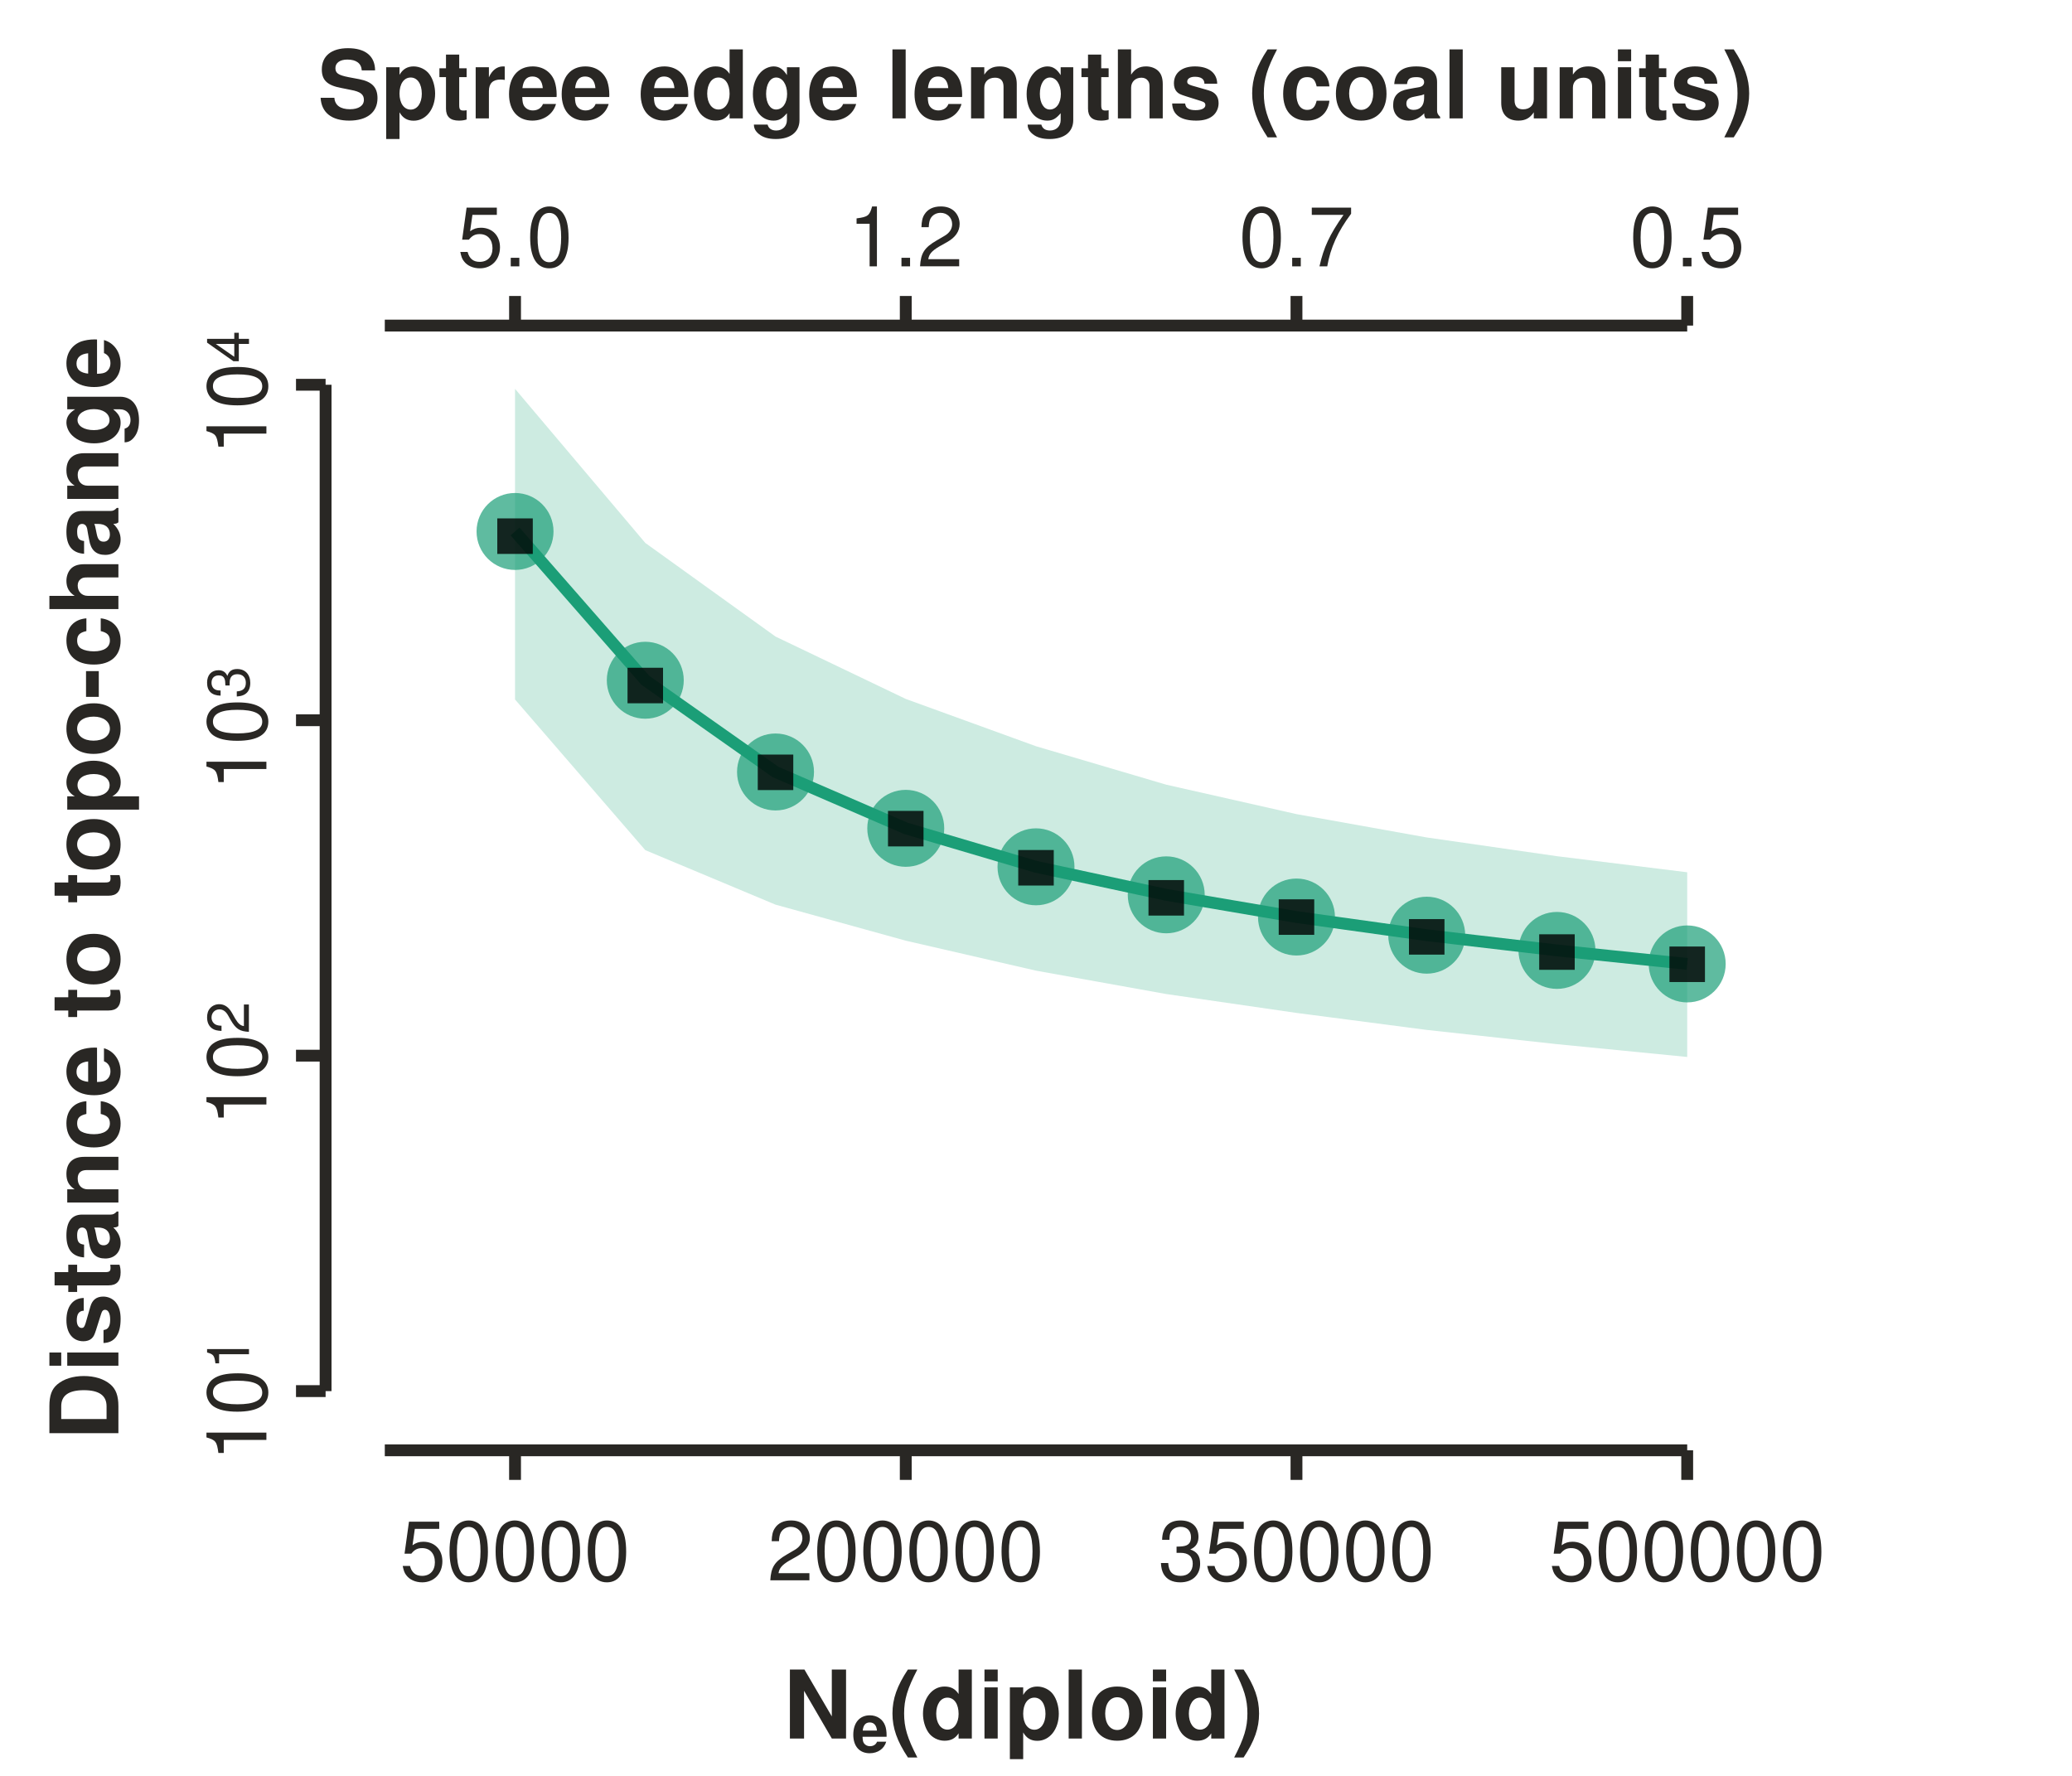
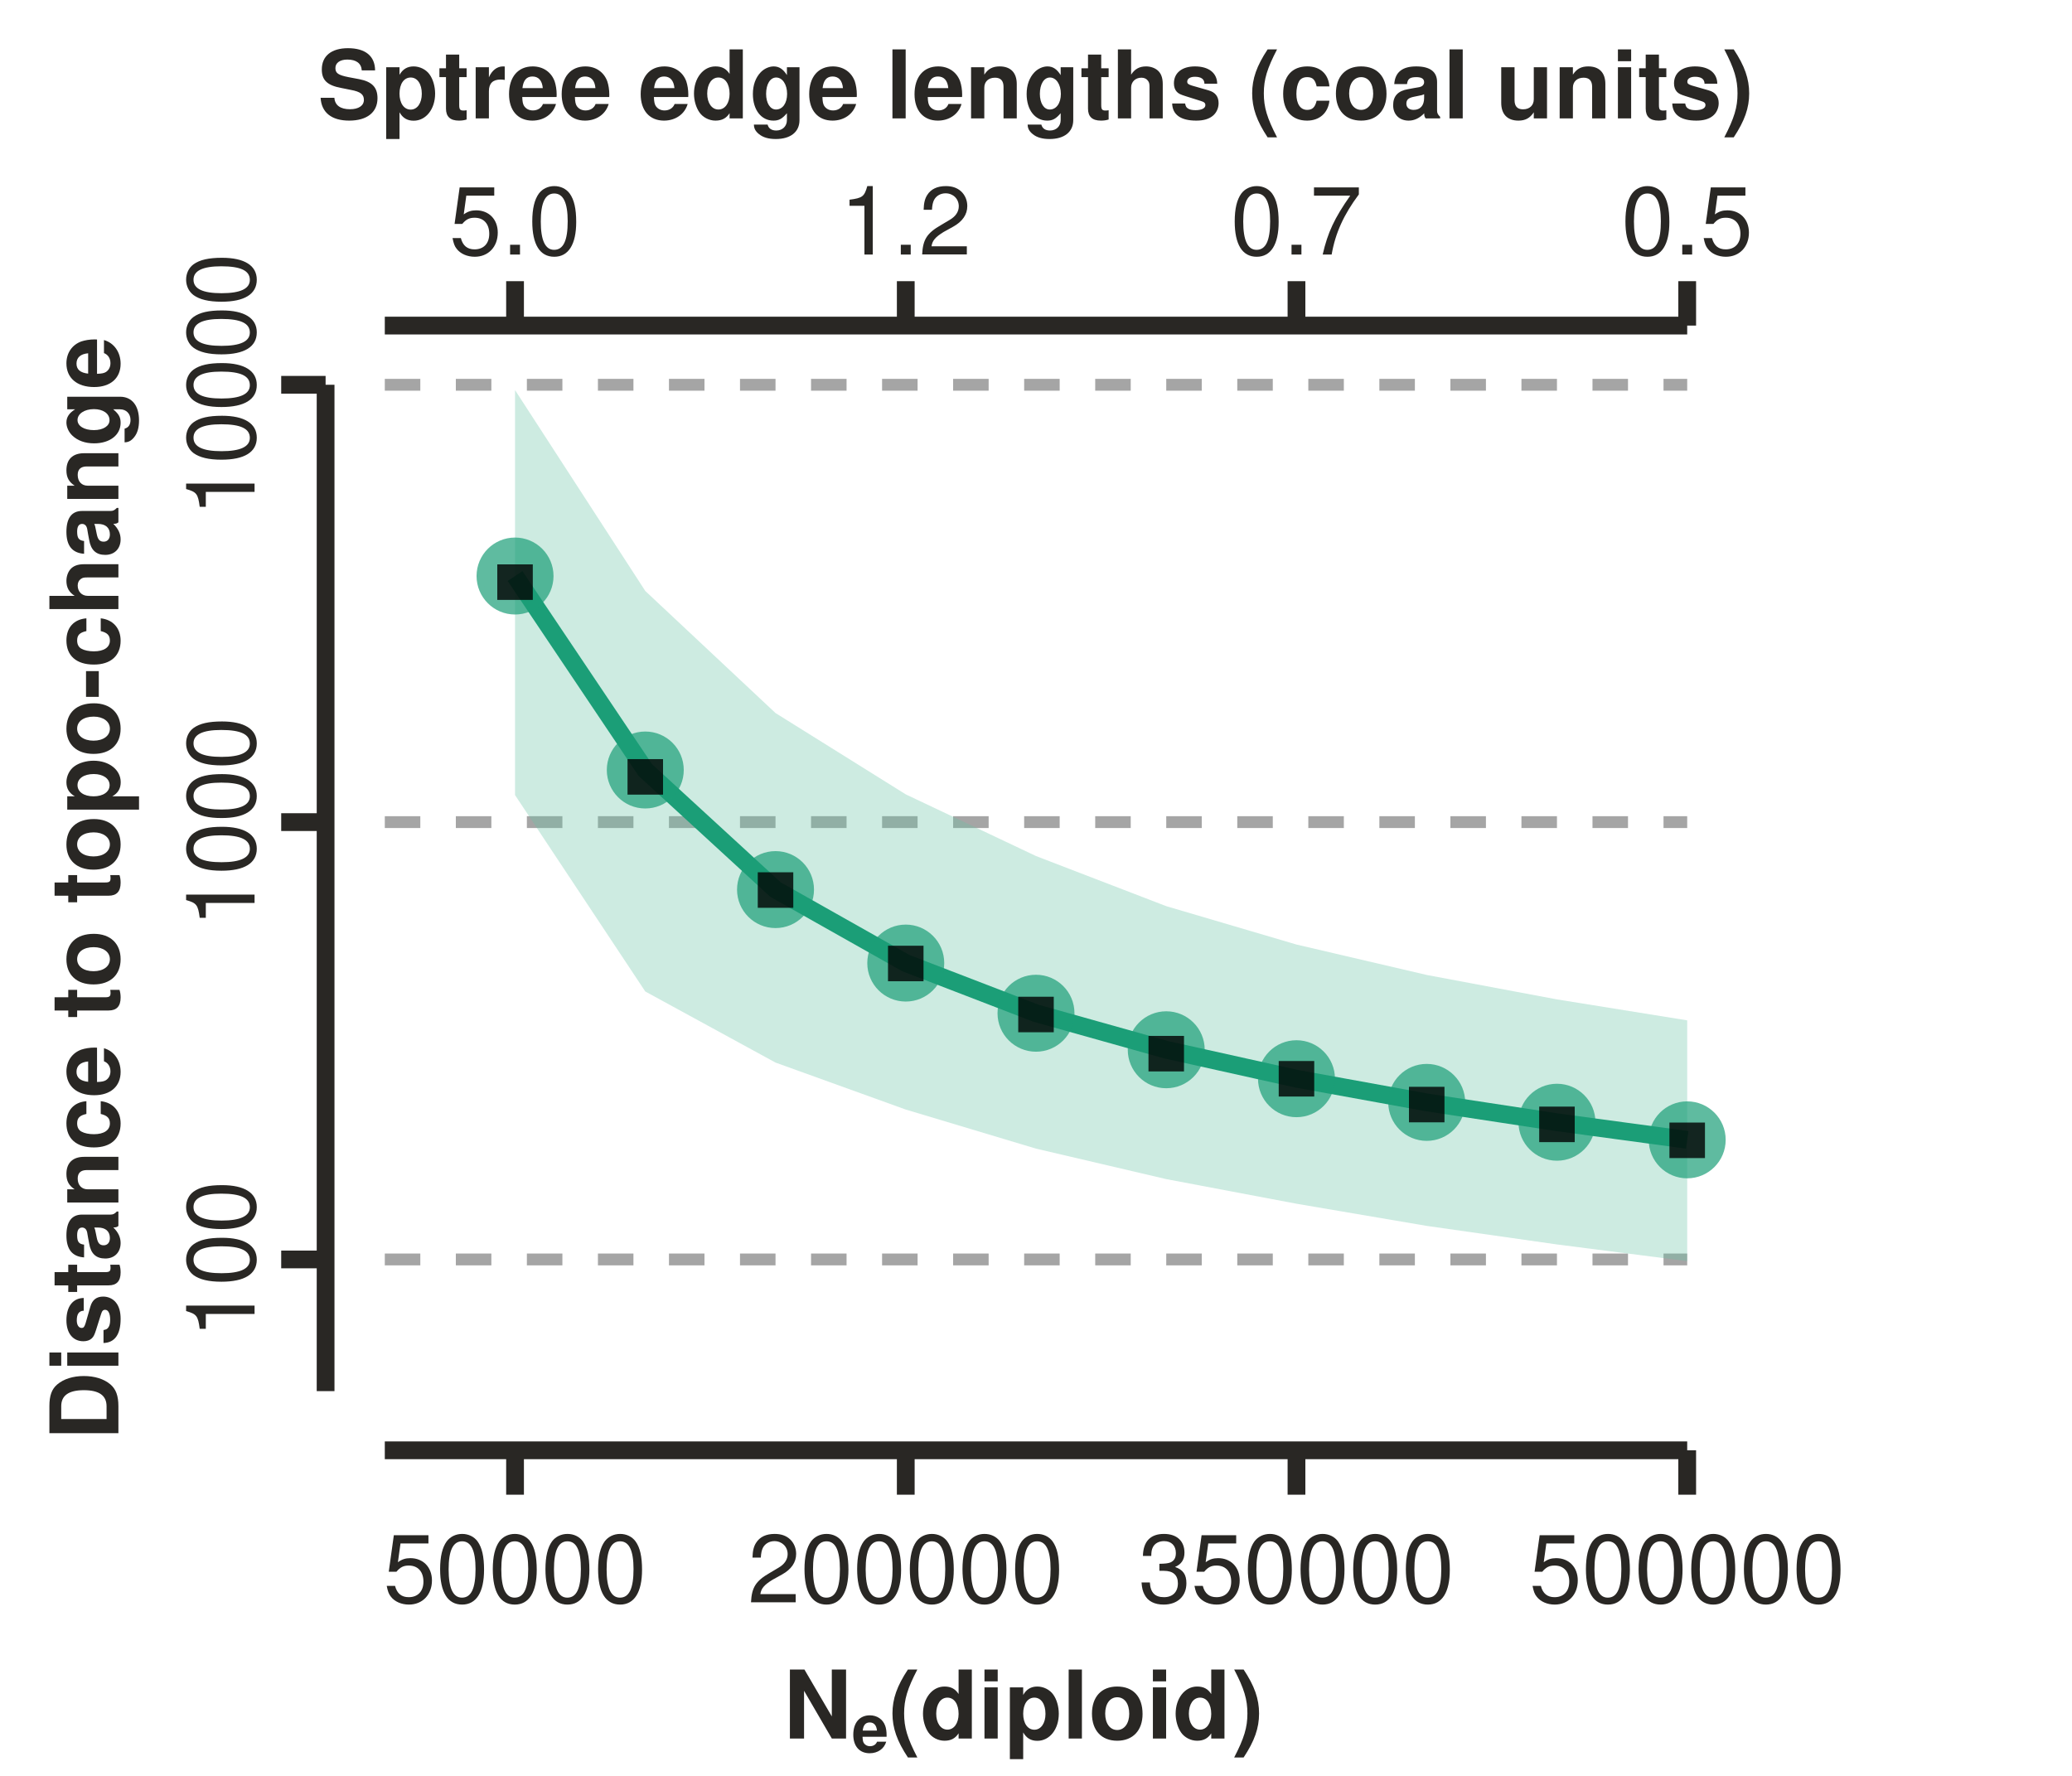
- <svg xmlns="http://www.w3.org/2000/svg" class="toyplot-canvas-Canvas" width="350.0px" height="300.0px" viewBox="0 0 350.0 300.0" preserveAspectRatio="xMidYMid meet" style="background-color:transparent;border-color:#292724;border-style:none;border-width:1.0;fill:rgb(16.1%,15.3%,14.1%);fill-opacity:1.0;font-family:Helvetica;font-size:12px;opacity:1.0;stroke:rgb(16.1%,15.3%,14.1%);stroke-opacity:1.0;stroke-width:1.0" id="tbee00da6f3b04ddb933104076c759686">
-   <g class="toyplot-coordinates-Cartesian" id="tf0500fcda3c44996a0d9dcfe6e368511">
-     <clipPath id="tcf7e2a58fba84edea388e89944bca69b">
+ <svg xmlns="http://www.w3.org/2000/svg" class="toyplot-canvas-Canvas" width="350.0px" height="300.0px" viewBox="0 0 350.0 300.0" preserveAspectRatio="xMidYMid meet" style="background-color:transparent;border-color:#292724;border-style:none;border-width:1.0;fill:rgb(16.1%,15.3%,14.1%);fill-opacity:1.0;font-family:Helvetica;font-size:12px;opacity:1.0;stroke:rgb(16.1%,15.3%,14.1%);stroke-opacity:1.0;stroke-width:1.0" id="t4fef6ab6547c47c9ad7ec78804c85982">
+   <g class="toyplot-coordinates-Cartesian" id="t58b4460e64c9468baf6633c04bb993ce">
+     <clipPath id="t5397a00bd2ce491dbca87d6c515f8e6b">
      <rect x="55.0" y="55.0" width="240.0" height="190.0" />
    </clipPath>
-     <g clip-path="url(#tcf7e2a58fba84edea388e89944bca69b)">
-       <g class="toyplot-mark-FillBoundaries" style="stroke:none" id="ta851435a710b44c3a931503b91473943">
-         <polygon points="87.0,118.165 109.0,143.613 131.0,152.823 153.0,158.91 175.0,163.973 197.0,167.923 219.0,171.112 241.0,173.984 263.0,176.389 285.0,178.553 285.0,147.351 263.0,144.637 241.0,141.471 219.0,137.529 197.0,132.557 175.0,126.063 153.0,118.071 131.0,107.535 109.0,91.716 87.0,65.689" style="fill:rgb(40%,76.1%,64.7%);fill-opacity:1.0;opacity:0.33;stroke:none" />
-       </g>
-       <g class="toyplot-mark-Plot" style="fill:none" id="t82cea85223e247daa234ba4482ccacdb">
+     <g clip-path="url(#t5397a00bd2ce491dbca87d6c515f8e6b)">
+       <g class="toyplot-mark-AxisLines" style="stroke:rgb(50.2%,50.2%,50.2%);stroke-dasharray:6,6;stroke-opacity:0.7;stroke-width:2" id="tbfbdf880717343e2afa996acf409d82e">
        <g class="toyplot-Series">
-           <path d="M 87.0 89.781 L 109.0 114.914 L 131.0 130.41 L 153.0 139.931 L 175.0 146.43 L 197.0 151.164 L 219.0 154.914 L 241.0 157.981 L 263.0 160.553 L 285.0 162.835" style="stroke:rgb(10.6%,62%,46.7%);stroke-opacity:1.0;stroke-width:2.0" />
+           <line class="toyplot-Datum" y1="212.76" y2="212.76" x1="65.0" x2="285.0" style="opacity:1.0;stroke:rgb(50.2%,50.2%,50.2%);stroke-dasharray:6,6;stroke-opacity:0.7;stroke-width:2" />
+           <line class="toyplot-Datum" y1="138.88" y2="138.88" x1="65.0" x2="285.0" style="opacity:1.0;stroke:rgb(50.2%,50.2%,50.2%);stroke-dasharray:6,6;stroke-opacity:0.7;stroke-width:2" />
+           <line class="toyplot-Datum" y1="65.0" y2="65.0" x1="65.0" x2="285.0" style="opacity:1.0;stroke:rgb(50.2%,50.2%,50.2%);stroke-dasharray:6,6;stroke-opacity:0.7;stroke-width:2" />
        </g>
      </g>
-       <g class="toyplot-mark-Point" id="t2f9b428734e14ee28e67d0c5b173e542">
+       <g class="toyplot-mark-FillBoundaries" style="stroke:none" id="tc2b127a6158b43fbbe78ae7f0b3e560d">
+         <polygon points="87.0,134.315 109.0,167.492 131.0,179.501 153.0,187.436 175.0,194.037 197.0,199.187 219.0,203.346 241.0,207.09 263.0,210.225 285.0,213.046 285.0,172.367 263.0,168.828 241.0,164.7 219.0,159.561 197.0,153.079 175.0,144.612 153.0,134.192 131.0,120.456 109.0,99.832 87.0,65.899" style="fill:rgb(40%,76.1%,64.7%);fill-opacity:1.0;opacity:0.33;stroke:none" />
+       </g>
+       <g class="toyplot-mark-Plot" style="fill:none" id="tb79bf484088f447e8ee578bc198b3e0d">
        <g class="toyplot-Series">
-           <g style="fill:rgb(10.6%,62%,46.7%);fill-opacity:1.0;opacity:0.7;stroke:rgb(10.6%,62%,46.7%);stroke-opacity:1.0" class="toyplot-Datum" transform="translate(87.0, 89.78093)">
+           <path d="M 87.0 97.308 L 109.0 130.076 L 131.0 150.279 L 153.0 162.692 L 175.0 171.165 L 197.0 177.337 L 219.0 182.227 L 241.0 186.226 L 263.0 189.579 L 285.0 192.554" style="stroke:rgb(10.6%,62%,46.7%);stroke-opacity:1.0;stroke-width:3.0" />
+         </g>
+       </g>
+       <g class="toyplot-mark-Point" id="t15dbf8fce4f3468ea6f133bb4fedff71">
+         <g class="toyplot-Series">
+           <g style="fill:rgb(10.6%,62%,46.7%);fill-opacity:1.0;opacity:0.7;stroke:rgb(10.6%,62%,46.7%);stroke-opacity:1.0" class="toyplot-Datum" transform="translate(87.0, 97.30848)">
            <circle r="6.0" />
          </g>
-           <g style="fill:rgb(10.6%,62%,46.7%);fill-opacity:1.0;opacity:0.7;stroke:rgb(10.6%,62%,46.7%);stroke-opacity:1.0" class="toyplot-Datum" transform="translate(109.0, 114.9142)">
+           <g style="fill:rgb(10.6%,62%,46.7%);fill-opacity:1.0;opacity:0.7;stroke:rgb(10.6%,62%,46.7%);stroke-opacity:1.0" class="toyplot-Datum" transform="translate(109.0, 130.0764)">
            <circle r="6.0" />
          </g>
-           <g style="fill:rgb(10.6%,62%,46.7%);fill-opacity:1.0;opacity:0.7;stroke:rgb(10.6%,62%,46.7%);stroke-opacity:1.0" class="toyplot-Datum" transform="translate(131.0, 130.4102)">
+           <g style="fill:rgb(10.6%,62%,46.7%);fill-opacity:1.0;opacity:0.7;stroke:rgb(10.6%,62%,46.7%);stroke-opacity:1.0" class="toyplot-Datum" transform="translate(131.0, 150.2795)">
            <circle r="6.0" />
          </g>
-           <g style="fill:rgb(10.6%,62%,46.7%);fill-opacity:1.0;opacity:0.7;stroke:rgb(10.6%,62%,46.7%);stroke-opacity:1.0" class="toyplot-Datum" transform="translate(153.0, 139.931)">
+           <g style="fill:rgb(10.6%,62%,46.7%);fill-opacity:1.0;opacity:0.7;stroke:rgb(10.6%,62%,46.7%);stroke-opacity:1.0" class="toyplot-Datum" transform="translate(153.0, 162.6924)">
            <circle r="6.0" />
          </g>
-           <g style="fill:rgb(10.6%,62%,46.7%);fill-opacity:1.0;opacity:0.7;stroke:rgb(10.6%,62%,46.7%);stroke-opacity:1.0" class="toyplot-Datum" transform="translate(175.0, 146.4297)">
+           <g style="fill:rgb(10.6%,62%,46.7%);fill-opacity:1.0;opacity:0.7;stroke:rgb(10.6%,62%,46.7%);stroke-opacity:1.0" class="toyplot-Datum" transform="translate(175.0, 171.1651)">
            <circle r="6.0" />
          </g>
-           <g style="fill:rgb(10.6%,62%,46.7%);fill-opacity:1.0;opacity:0.7;stroke:rgb(10.6%,62%,46.7%);stroke-opacity:1.0" class="toyplot-Datum" transform="translate(197.0, 151.1638)">
+           <g style="fill:rgb(10.6%,62%,46.7%);fill-opacity:1.0;opacity:0.7;stroke:rgb(10.6%,62%,46.7%);stroke-opacity:1.0" class="toyplot-Datum" transform="translate(197.0, 177.3372)">
            <circle r="6.0" />
          </g>
-           <g style="fill:rgb(10.6%,62%,46.7%);fill-opacity:1.0;opacity:0.7;stroke:rgb(10.6%,62%,46.7%);stroke-opacity:1.0" class="toyplot-Datum" transform="translate(219.0, 154.9139)">
+           <g style="fill:rgb(10.6%,62%,46.7%);fill-opacity:1.0;opacity:0.7;stroke:rgb(10.6%,62%,46.7%);stroke-opacity:1.0" class="toyplot-Datum" transform="translate(219.0, 182.2265)">
            <circle r="6.0" />
          </g>
-           <g style="fill:rgb(10.6%,62%,46.7%);fill-opacity:1.0;opacity:0.7;stroke:rgb(10.6%,62%,46.7%);stroke-opacity:1.0" class="toyplot-Datum" transform="translate(241.0, 157.9815)">
+           <g style="fill:rgb(10.6%,62%,46.7%);fill-opacity:1.0;opacity:0.7;stroke:rgb(10.6%,62%,46.7%);stroke-opacity:1.0" class="toyplot-Datum" transform="translate(241.0, 186.2259)">
            <circle r="6.0" />
          </g>
-           <g style="fill:rgb(10.6%,62%,46.7%);fill-opacity:1.0;opacity:0.7;stroke:rgb(10.6%,62%,46.7%);stroke-opacity:1.0" class="toyplot-Datum" transform="translate(263.0, 160.5533)">
+           <g style="fill:rgb(10.6%,62%,46.7%);fill-opacity:1.0;opacity:0.7;stroke:rgb(10.6%,62%,46.7%);stroke-opacity:1.0" class="toyplot-Datum" transform="translate(263.0, 189.579)">
            <circle r="6.0" />
          </g>
-           <g style="fill:rgb(10.6%,62%,46.7%);fill-opacity:1.0;opacity:0.7;stroke:rgb(10.6%,62%,46.7%);stroke-opacity:1.0" class="toyplot-Datum" transform="translate(285.0, 162.8352)">
+           <g style="fill:rgb(10.6%,62%,46.7%);fill-opacity:1.0;opacity:0.7;stroke:rgb(10.6%,62%,46.7%);stroke-opacity:1.0" class="toyplot-Datum" transform="translate(285.0, 192.554)">
            <circle r="6.0" />
          </g>
        </g>
      </g>
-       <g class="toyplot-mark-Point" id="t8ab60bcc19ff406798ae65fc54c7569d">
+       <g class="toyplot-mark-Point" id="t6f752fd6aa7847028556584cfd5d8113">
        <g class="toyplot-Series">
-           <g style="fill:rgb(0%,0%,0%);fill-opacity:1.0;opacity:0.8;stroke:none" class="toyplot-Datum" transform="translate(87.0, 90.57293)">
+           <g style="fill:rgb(0%,0%,0%);fill-opacity:1.0;opacity:0.8;stroke:none" class="toyplot-Datum" transform="translate(87.0, 98.34106)">
            <rect x="-3.0" y="-3.0" width="6.0" height="6.0" />
          </g>
-           <g style="fill:rgb(0%,0%,0%);fill-opacity:1.0;opacity:0.8;stroke:none" class="toyplot-Datum" transform="translate(109.0, 115.8047)">
+           <g style="fill:rgb(0%,0%,0%);fill-opacity:1.0;opacity:0.8;stroke:none" class="toyplot-Datum" transform="translate(109.0, 131.2373)">
            <rect x="-3.0" y="-3.0" width="6.0" height="6.0" />
          </g>
-           <g style="fill:rgb(0%,0%,0%);fill-opacity:1.0;opacity:0.8;stroke:none" class="toyplot-Datum" transform="translate(131.0, 130.4687)">
+           <g style="fill:rgb(0%,0%,0%);fill-opacity:1.0;opacity:0.8;stroke:none" class="toyplot-Datum" transform="translate(131.0, 150.3557)">
            <rect x="-3.0" y="-3.0" width="6.0" height="6.0" />
          </g>
-           <g style="fill:rgb(0%,0%,0%);fill-opacity:1.0;opacity:0.8;stroke:none" class="toyplot-Datum" transform="translate(153.0, 139.9849)">
+           <g style="fill:rgb(0%,0%,0%);fill-opacity:1.0;opacity:0.8;stroke:none" class="toyplot-Datum" transform="translate(153.0, 162.7626)">
            <rect x="-3.0" y="-3.0" width="6.0" height="6.0" />
          </g>
-           <g style="fill:rgb(0%,0%,0%);fill-opacity:1.0;opacity:0.8;stroke:none" class="toyplot-Datum" transform="translate(175.0, 146.594)">
+           <g style="fill:rgb(0%,0%,0%);fill-opacity:1.0;opacity:0.8;stroke:none" class="toyplot-Datum" transform="translate(175.0, 171.3793)">
            <rect x="-3.0" y="-3.0" width="6.0" height="6.0" />
          </g>
-           <g style="fill:rgb(0%,0%,0%);fill-opacity:1.0;opacity:0.8;stroke:none" class="toyplot-Datum" transform="translate(197.0, 151.6696)">
+           <g style="fill:rgb(0%,0%,0%);fill-opacity:1.0;opacity:0.8;stroke:none" class="toyplot-Datum" transform="translate(197.0, 177.9967)">
            <rect x="-3.0" y="-3.0" width="6.0" height="6.0" />
          </g>
-           <g style="fill:rgb(0%,0%,0%);fill-opacity:1.0;opacity:0.8;stroke:none" class="toyplot-Datum" transform="translate(219.0, 154.9221)">
+           <g style="fill:rgb(0%,0%,0%);fill-opacity:1.0;opacity:0.8;stroke:none" class="toyplot-Datum" transform="translate(219.0, 182.2372)">
            <rect x="-3.0" y="-3.0" width="6.0" height="6.0" />
          </g>
-           <g style="fill:rgb(0%,0%,0%);fill-opacity:1.0;opacity:0.8;stroke:none" class="toyplot-Datum" transform="translate(241.0, 158.2645)">
+           <g style="fill:rgb(0%,0%,0%);fill-opacity:1.0;opacity:0.8;stroke:none" class="toyplot-Datum" transform="translate(241.0, 186.5949)">
            <rect x="-3.0" y="-3.0" width="6.0" height="6.0" />
          </g>
-           <g style="fill:rgb(0%,0%,0%);fill-opacity:1.0;opacity:0.8;stroke:none" class="toyplot-Datum" transform="translate(263.0, 160.8304)">
+           <g style="fill:rgb(0%,0%,0%);fill-opacity:1.0;opacity:0.8;stroke:none" class="toyplot-Datum" transform="translate(263.0, 189.9402)">
            <rect x="-3.0" y="-3.0" width="6.0" height="6.0" />
          </g>
-           <g style="fill:rgb(0%,0%,0%);fill-opacity:1.0;opacity:0.8;stroke:none" class="toyplot-Datum" transform="translate(285.0, 162.8964)">
+           <g style="fill:rgb(0%,0%,0%);fill-opacity:1.0;opacity:0.8;stroke:none" class="toyplot-Datum" transform="translate(285.0, 192.6338)">
            <rect x="-3.0" y="-3.0" width="6.0" height="6.0" />
          </g>
        </g>
      </g>
    </g>
-     <g class="toyplot-coordinates-Axis" id="t32f76b65036b4ad9a802c8ed1d4842b8" transform="translate(65.0,235.0)translate(0,10.0)">
-       <line x1="0" y1="0" x2="220.0" y2="0" style="stroke-width:2" />
+     <g class="toyplot-coordinates-Axis" id="tafc05b2531634f92926e17a3d5332e05" transform="translate(65.0,235.0)translate(0,10.0)">
+       <line x1="0" y1="0" x2="220.0" y2="0" style="stroke-width:3" />
      <g>
-         <line x1="22.0" y1="5.0" x2="22.0" y2="0" style="stroke-width:2" />
-         <line x1="88.0" y1="5.0" x2="88.0" y2="0" style="stroke-width:2" />
-         <line x1="154.0" y1="5.0" x2="154.0" y2="0" style="stroke-width:2" />
-         <line x1="220.0" y1="5.0" x2="220.0" y2="0" style="stroke-width:2" />
+         <line x1="22.0" y1="7.5" x2="22.0" y2="0" style="stroke-width:3" />
+         <line x1="88.0" y1="7.5" x2="88.0" y2="0" style="stroke-width:3" />
+         <line x1="154.0" y1="7.5" x2="154.0" y2="0" style="stroke-width:3" />
+         <line x1="220.0" y1="7.5" x2="220.0" y2="0" style="stroke-width:3" />
      </g>
      <g>
-         <g transform="translate(22.0,10.0)">
-           <text x="-19.46" y="11.977" style="fill:rgb(16.1%,15.3%,14.1%);fill-opacity:1.0;font-family:helvetica;font-size:14.0px;font-weight:normal;stroke:none;vertical-align:baseline;white-space:pre">50000</text>
+         <g transform="translate(22.0,12.0)">
+           <text x="-22.24" y="13.688" style="fill:rgb(16.1%,15.3%,14.1%);fill-opacity:1.0;font-family:helvetica;font-size:16.0px;font-weight:normal;stroke:none;vertical-align:baseline;white-space:pre">50000</text>
        </g>
-         <g transform="translate(88.0,10.0)">
-           <text x="-23.352" y="11.977" style="fill:rgb(16.1%,15.3%,14.1%);fill-opacity:1.0;font-family:helvetica;font-size:14.0px;font-weight:normal;stroke:none;vertical-align:baseline;white-space:pre">200000</text>
+         <g transform="translate(88.0,12.0)">
+           <text x="-26.688" y="13.688" style="fill:rgb(16.1%,15.3%,14.1%);fill-opacity:1.0;font-family:helvetica;font-size:16.0px;font-weight:normal;stroke:none;vertical-align:baseline;white-space:pre">200000</text>
        </g>
-         <g transform="translate(154.0,10.0)">
-           <text x="-23.352" y="11.977" style="fill:rgb(16.1%,15.3%,14.1%);fill-opacity:1.0;font-family:helvetica;font-size:14.0px;font-weight:normal;stroke:none;vertical-align:baseline;white-space:pre">350000</text>
+         <g transform="translate(154.0,12.0)">
+           <text x="-26.688" y="13.688" style="fill:rgb(16.1%,15.3%,14.1%);fill-opacity:1.0;font-family:helvetica;font-size:16.0px;font-weight:normal;stroke:none;vertical-align:baseline;white-space:pre">350000</text>
        </g>
-         <g transform="translate(220.0,10.0)">
-           <text x="-23.352" y="11.977" style="fill:rgb(16.1%,15.3%,14.1%);fill-opacity:1.0;font-family:helvetica;font-size:14.0px;font-weight:normal;stroke:none;vertical-align:baseline;white-space:pre">500000</text>
+         <g transform="translate(220.0,12.0)">
+           <text x="-26.688" y="13.688" style="fill:rgb(16.1%,15.3%,14.1%);fill-opacity:1.0;font-family:helvetica;font-size:16.0px;font-weight:normal;stroke:none;vertical-align:baseline;white-space:pre">500000</text>
        </g>
      </g>
      <g transform="translate(110.0,35.0)">
        <text x="-42.666" y="13.688" style="fill:rgb(16.1%,15.3%,14.1%);fill-opacity:1.0;font-family:helvetica;font-size:16.0px;font-weight:bold;stroke:none;vertical-align:baseline;white-space:pre">N</text>
        <text x="-31.114" y="15.928" style="fill:rgb(16.1%,15.3%,14.1%);fill-opacity:1.0;font-family:helvetica;font-size:11.2px;font-weight:bold;stroke:none;vertical-align:baseline;white-space:pre">e</text>
        <text x="-24.886" y="13.688" style="fill:rgb(16.1%,15.3%,14.1%);fill-opacity:1.0;font-family:helvetica;font-size:16.0px;font-weight:bold;stroke:none;vertical-align:baseline;white-space:pre"> (diploid)</text>
      </g>
      <g class="toyplot-coordinates-Axis-coordinates" style="visibility:hidden" transform="">
-         <line x1="0" x2="0" y1="-5.0" y2="7.5" style="stroke:rgb(43.9%,50.2%,56.5%);stroke-opacity:1.0;stroke-width:1.0" />
-         <text x="0" y="-10.0" style="alignment-baseline:alphabetic;fill:rgb(43.9%,50.2%,56.5%);fill-opacity:1.0;font-size:10px;font-weight:normal;stroke:none;text-anchor:middle" />
+         <line x1="0" x2="0" y1="-6.0" y2="9.0" style="stroke:rgb(43.9%,50.2%,56.5%);stroke-opacity:1.0;stroke-width:1.0" />
+         <text x="0" y="-12.0" style="alignment-baseline:alphabetic;fill:rgb(43.9%,50.2%,56.5%);fill-opacity:1.0;font-size:10px;font-weight:normal;stroke:none;text-anchor:middle" />
      </g>
    </g>
-     <g class="toyplot-coordinates-Axis" id="t20fcf2172707438fa3e7a684052295bb" transform="translate(65.0,235.0)rotate(-90.0)translate(0,-10.0)">
-       <line x1="0" y1="0" x2="170.0" y2="0" style="stroke-width:2" />
+     <g class="toyplot-coordinates-Axis" id="t52d1e6e0004545ec9dc4a7d9cf4114c6" transform="translate(65.0,235.0)rotate(-90.0)translate(0,-10.0)">
+       <line x1="0" y1="0" x2="170.0" y2="0" style="stroke-width:3" />
      <g>
-         <line x1="0.0" y1="-5.0" x2="0.0" y2="0" style="stroke-width:2" />
-         <line x1="56.667" y1="-5.0" x2="56.667" y2="0" style="stroke-width:2" />
-         <line x1="113.333" y1="-5.0" x2="113.333" y2="0" style="stroke-width:2" />
-         <line x1="170.0" y1="-5.0" x2="170.0" y2="0" style="stroke-width:2" />
+         <line x1="22.24" y1="-7.5" x2="22.24" y2="0" style="stroke-width:3" />
+         <line x1="96.12" y1="-7.5" x2="96.12" y2="0" style="stroke-width:3" />
+         <line x1="170.0" y1="-7.5" x2="170.0" y2="0" style="stroke-width:3" />
      </g>
      <g>
-         <g transform="translate(0.0,-10.0)">
-           <text x="-11.871" y="0.0" style="fill:rgb(16.1%,15.3%,14.1%);fill-opacity:1.0;font-family:helvetica;font-size:14.0px;font-weight:normal;stroke:none;vertical-align:baseline;white-space:pre">10</text>
-           <text x="3.697" y="-2.94" style="fill:rgb(16.1%,15.3%,14.1%);fill-opacity:1.0;font-family:helvetica;font-size:9.8px;font-weight:normal;stroke:none;vertical-align:baseline;white-space:pre"> 1</text>
+         <g transform="translate(22.24008,-12.0)">
+           <text x="-13.344" y="0.0" style="fill:rgb(16.1%,15.3%,14.1%);fill-opacity:1.0;font-family:helvetica;font-size:16.0px;font-weight:normal;stroke:none;vertical-align:baseline;white-space:pre">100</text>
        </g>
-         <g transform="translate(56.66667,-10.0)">
-           <text x="-11.871" y="0.0" style="fill:rgb(16.1%,15.3%,14.1%);fill-opacity:1.0;font-family:helvetica;font-size:14.0px;font-weight:normal;stroke:none;vertical-align:baseline;white-space:pre">10</text>
-           <text x="3.697" y="-2.94" style="fill:rgb(16.1%,15.3%,14.1%);fill-opacity:1.0;font-family:helvetica;font-size:9.8px;font-weight:normal;stroke:none;vertical-align:baseline;white-space:pre"> 2</text>
+         <g transform="translate(96.12004,-12.0)">
+           <text x="-17.792" y="0.0" style="fill:rgb(16.1%,15.3%,14.1%);fill-opacity:1.0;font-family:helvetica;font-size:16.0px;font-weight:normal;stroke:none;vertical-align:baseline;white-space:pre">1000</text>
        </g>
-         <g transform="translate(113.3333,-10.0)">
-           <text x="-11.871" y="0.0" style="fill:rgb(16.1%,15.3%,14.1%);fill-opacity:1.0;font-family:helvetica;font-size:14.0px;font-weight:normal;stroke:none;vertical-align:baseline;white-space:pre">10</text>
-           <text x="3.697" y="-2.94" style="fill:rgb(16.1%,15.3%,14.1%);fill-opacity:1.0;font-family:helvetica;font-size:9.8px;font-weight:normal;stroke:none;vertical-align:baseline;white-space:pre"> 3</text>
-         </g>
-         <g transform="translate(170.0,-10.0)">
-           <text x="-11.871" y="0.0" style="fill:rgb(16.1%,15.3%,14.1%);fill-opacity:1.0;font-family:helvetica;font-size:14.0px;font-weight:normal;stroke:none;vertical-align:baseline;white-space:pre">10</text>
-           <text x="3.697" y="-2.94" style="fill:rgb(16.1%,15.3%,14.1%);fill-opacity:1.0;font-family:helvetica;font-size:9.8px;font-weight:normal;stroke:none;vertical-align:baseline;white-space:pre"> 4</text>
+         <g transform="translate(170.0,-12.0)">
+           <text x="-22.24" y="0.0" style="fill:rgb(16.1%,15.3%,14.1%);fill-opacity:1.0;font-family:helvetica;font-size:16.0px;font-weight:normal;stroke:none;vertical-align:baseline;white-space:pre">10000</text>
        </g>
      </g>
      <g transform="translate(85.0,-35.0)">
        <text x="-93.344" y="0.0" style="fill:rgb(16.1%,15.3%,14.1%);fill-opacity:1.0;font-family:helvetica;font-size:16.0px;font-weight:bold;stroke:none;vertical-align:baseline;white-space:pre">Distance to topo-change</text>
      </g>
      <g class="toyplot-coordinates-Axis-coordinates" style="visibility:hidden" transform="">
-         <line x1="0" x2="0" y1="5.0" y2="-7.5" style="stroke:rgb(43.9%,50.2%,56.5%);stroke-opacity:1.0;stroke-width:1.0" />
-         <text x="0" y="10.0" style="alignment-baseline:hanging;fill:rgb(43.9%,50.2%,56.5%);fill-opacity:1.0;font-size:10px;font-weight:normal;stroke:none;text-anchor:middle" />
+         <line x1="0" x2="0" y1="6.0" y2="-9.0" style="stroke:rgb(43.9%,50.2%,56.5%);stroke-opacity:1.0;stroke-width:1.0" />
+         <text x="0" y="12.0" style="alignment-baseline:hanging;fill:rgb(43.9%,50.2%,56.5%);fill-opacity:1.0;font-size:10px;font-weight:normal;stroke:none;text-anchor:middle" />
      </g>
    </g>
  </g>
-   <g class="toyplot-coordinates-Cartesian" id="t0f1b76e04b954eaeae40e269d566a6bc">
-     <clipPath id="t210e74403411425c9b6ade66985077af">
+   <g class="toyplot-coordinates-Cartesian" id="t7622ff6c82e74009b28e96d97b53510c">
+     <clipPath id="td8f3a0e499e646bba139445bf2b7a618">
      <rect x="55.0" y="55.0" width="240.0" height="190.0" />
    </clipPath>
-     <g clip-path="url(#t210e74403411425c9b6ade66985077af)" />
-     <g class="toyplot-coordinates-Axis" id="te948f68a5a354b7eab066e6fea37504d" transform="translate(65.0,65.0)translate(0,-10.0)">
-       <line x1="0" y1="0" x2="220.0" y2="0" style="stroke-width:2" />
+     <g clip-path="url(#td8f3a0e499e646bba139445bf2b7a618)" />
+     <g class="toyplot-coordinates-Axis" id="t6b88920ec0ed436a9137419f33ec50b2" transform="translate(65.0,65.0)translate(0,-10.0)">
+       <line x1="0" y1="0" x2="220.0" y2="0" style="stroke-width:3" />
      <g>
-         <line x1="22" y1="-5.0" x2="22" y2="0" style="stroke-width:2" />
-         <line x1="88" y1="-5.0" x2="88" y2="0" style="stroke-width:2" />
-         <line x1="154" y1="-5.0" x2="154" y2="0" style="stroke-width:2" />
-         <line x1="220.0" y1="-5.0" x2="220.0" y2="0" style="stroke-width:2" />
+         <line x1="22" y1="-7.5" x2="22" y2="0" style="stroke-width:3" />
+         <line x1="88" y1="-7.5" x2="88" y2="0" style="stroke-width:3" />
+         <line x1="154" y1="-7.5" x2="154" y2="0" style="stroke-width:3" />
+         <line x1="220.0" y1="-7.5" x2="220.0" y2="0" style="stroke-width:3" />
      </g>
      <g>
-         <g transform="translate(22.0002,-10.0)">
-           <text x="-9.73" y="0.0" style="fill:rgb(16.1%,15.3%,14.1%);fill-opacity:1.0;font-family:helvetica;font-size:14.0px;font-weight:normal;stroke:none;vertical-align:baseline;white-space:pre">5.0</text>
+         <g transform="translate(22.0002,-12.0)">
+           <text x="-11.12" y="0.0" style="fill:rgb(16.1%,15.3%,14.1%);fill-opacity:1.0;font-family:helvetica;font-size:16.0px;font-weight:normal;stroke:none;vertical-align:baseline;white-space:pre">5.0</text>
        </g>
-         <g transform="translate(88.00013,-10.0)">
-           <text x="-9.73" y="0.0" style="fill:rgb(16.1%,15.3%,14.1%);fill-opacity:1.0;font-family:helvetica;font-size:14.0px;font-weight:normal;stroke:none;vertical-align:baseline;white-space:pre">1.2</text>
+         <g transform="translate(88.00013,-12.0)">
+           <text x="-11.12" y="0.0" style="fill:rgb(16.1%,15.3%,14.1%);fill-opacity:1.0;font-family:helvetica;font-size:16.0px;font-weight:normal;stroke:none;vertical-align:baseline;white-space:pre">1.2</text>
        </g>
-         <g transform="translate(154.0001,-10.0)">
-           <text x="-9.73" y="0.0" style="fill:rgb(16.1%,15.3%,14.1%);fill-opacity:1.0;font-family:helvetica;font-size:14.0px;font-weight:normal;stroke:none;vertical-align:baseline;white-space:pre">0.7</text>
+         <g transform="translate(154.0001,-12.0)">
+           <text x="-11.12" y="0.0" style="fill:rgb(16.1%,15.3%,14.1%);fill-opacity:1.0;font-family:helvetica;font-size:16.0px;font-weight:normal;stroke:none;vertical-align:baseline;white-space:pre">0.7</text>
        </g>
-         <g transform="translate(220.0,-10.0)">
-           <text x="-9.73" y="0.0" style="fill:rgb(16.1%,15.3%,14.1%);fill-opacity:1.0;font-family:helvetica;font-size:14.0px;font-weight:normal;stroke:none;vertical-align:baseline;white-space:pre">0.5</text>
+         <g transform="translate(220.0,-12.0)">
+           <text x="-11.12" y="0.0" style="fill:rgb(16.1%,15.3%,14.1%);fill-opacity:1.0;font-family:helvetica;font-size:16.0px;font-weight:normal;stroke:none;vertical-align:baseline;white-space:pre">0.5</text>
        </g>
      </g>
      <g transform="translate(110.0,-35.0)">
        <text x="-121.36" y="0.0" style="fill:rgb(16.1%,15.3%,14.1%);fill-opacity:1.0;font-family:helvetica;font-size:16.0px;font-weight:bold;stroke:none;vertical-align:baseline;white-space:pre">Sptree edge lengths (coal units)</text>
      </g>
      <g class="toyplot-coordinates-Axis-coordinates" style="visibility:hidden" transform="">
-         <line x1="0" x2="0" y1="5.0" y2="-7.5" style="stroke:rgb(43.9%,50.2%,56.5%);stroke-opacity:1.0;stroke-width:1.0" />
-         <text x="0" y="10.0" style="alignment-baseline:hanging;fill:rgb(43.9%,50.2%,56.5%);fill-opacity:1.0;font-size:10px;font-weight:normal;stroke:none;text-anchor:middle" />
+         <line x1="0" x2="0" y1="6.0" y2="-9.0" style="stroke:rgb(43.9%,50.2%,56.5%);stroke-opacity:1.0;stroke-width:1.0" />
+         <text x="0" y="12.0" style="alignment-baseline:hanging;fill:rgb(43.9%,50.2%,56.5%);fill-opacity:1.0;font-size:10px;font-weight:normal;stroke:none;text-anchor:middle" />
      </g>
    </g>
  </g>
</svg>
